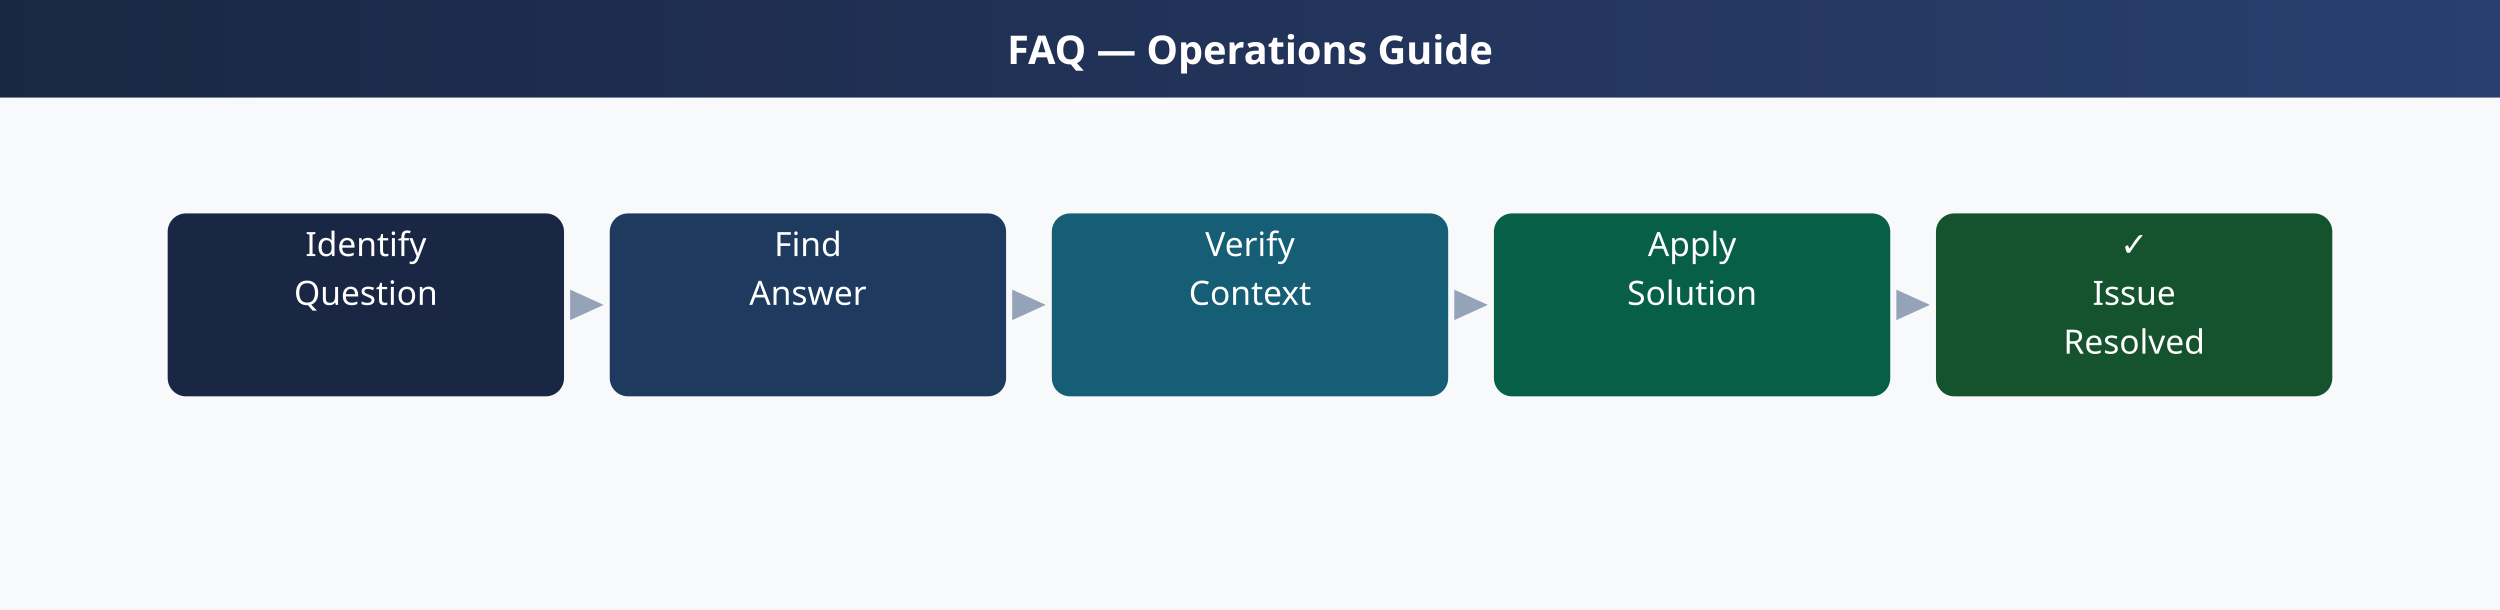
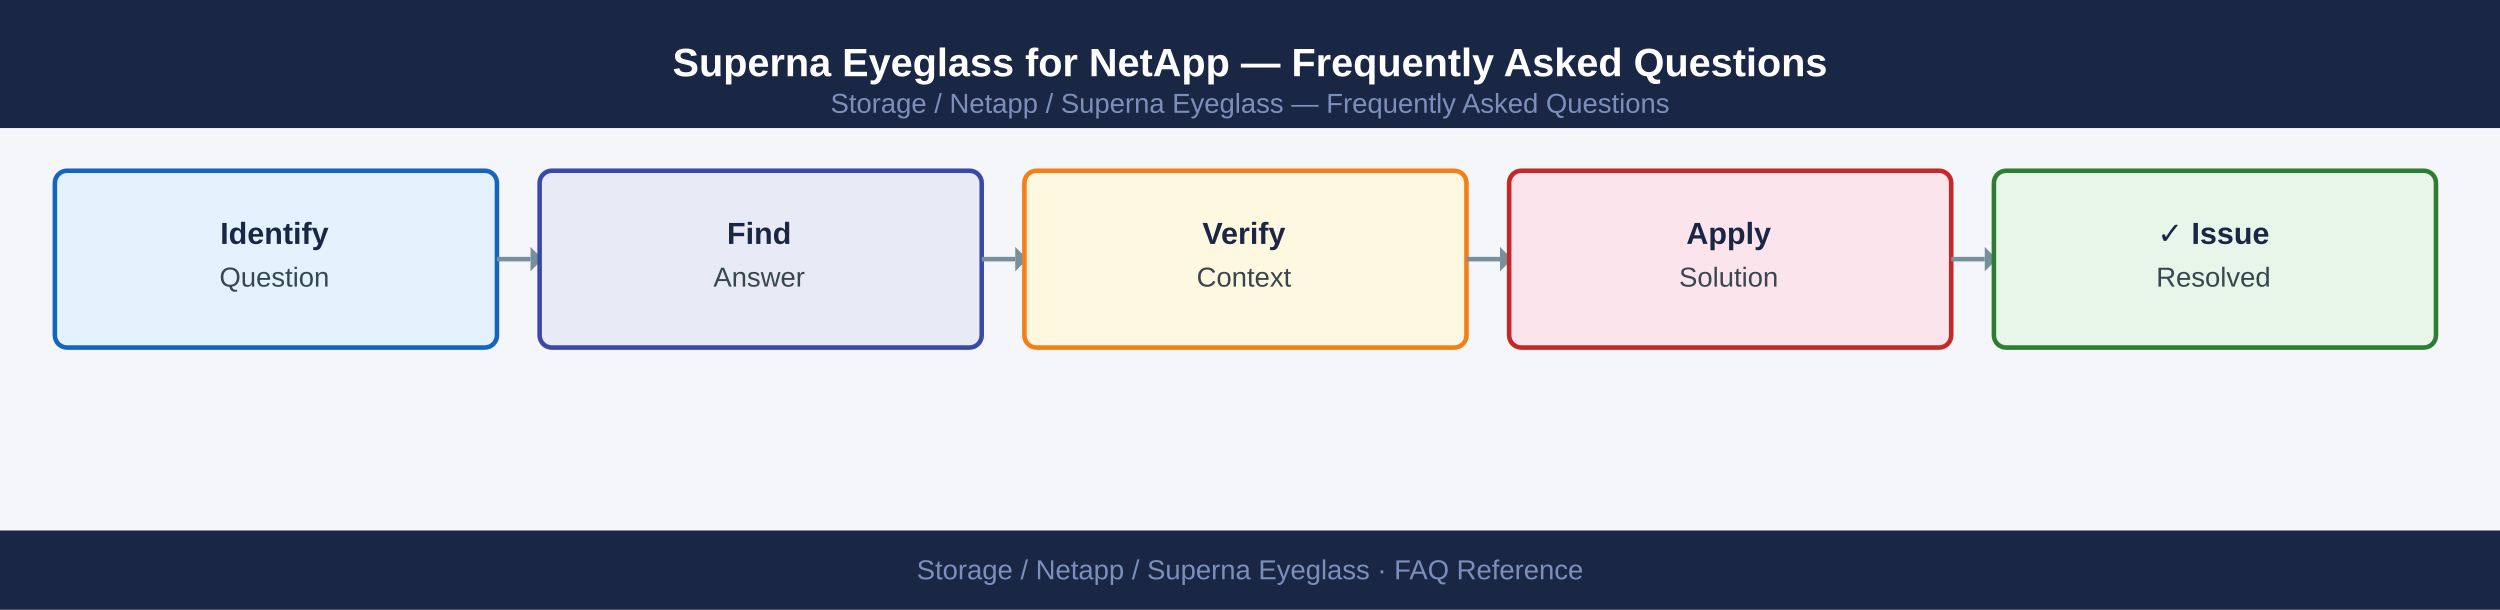
- <svg xmlns="http://www.w3.org/2000/svg" width="820" height="200">
-   <defs>
-     <linearGradient id="hdr" x1="0" y1="0" x2="1" y2="0">
-       <stop offset="0%" style="stop-color:#1a2744" />
-       <stop offset="100%" style="stop-color:#2a3f6f" />
-     </linearGradient>
-   </defs>
-   <rect width="820" height="200" fill="#f8f9fa" />
-   <rect width="820" height="32" fill="url(#hdr)" />
-   <text x="410" y="21" fill="white" font-family="sans-serif" font-size="13" font-weight="bold" text-anchor="middle">FAQ — Operations Guide</text>
-   <rect x="55" y="70" width="130" height="60" rx="6" fill="#1a2744" />
-   <text x="120" y="84" fill="white" font-family="sans-serif" font-size="11" text-anchor="middle">Identify</text>
-   <text x="120" y="100" fill="white" font-family="sans-serif" font-size="11" text-anchor="middle">Question</text>
-   <polygon points="187,95 198,100 187,105" fill="#94a3b8" />
-   <rect x="200" y="70" width="130" height="60" rx="6" fill="#1e3a5f" />
-   <text x="265" y="84" fill="white" font-family="sans-serif" font-size="11" text-anchor="middle">Find</text>
-   <text x="265" y="100" fill="white" font-family="sans-serif" font-size="11" text-anchor="middle">Answer</text>
-   <polygon points="332,95 343,100 332,105" fill="#94a3b8" />
-   <rect x="345" y="70" width="130" height="60" rx="6" fill="#155e75" />
-   <text x="410" y="84" fill="white" font-family="sans-serif" font-size="11" text-anchor="middle">Verify</text>
-   <text x="410" y="100" fill="white" font-family="sans-serif" font-size="11" text-anchor="middle">Context</text>
-   <polygon points="477,95 488,100 477,105" fill="#94a3b8" />
-   <rect x="490" y="70" width="130" height="60" rx="6" fill="#065f46" />
-   <text x="555" y="84" fill="white" font-family="sans-serif" font-size="11" text-anchor="middle">Apply</text>
-   <text x="555" y="100" fill="white" font-family="sans-serif" font-size="11" text-anchor="middle">Solution</text>
-   <polygon points="622,95 633,100 622,105" fill="#94a3b8" />
-   <rect x="635" y="70" width="130" height="60" rx="6" fill="#14532d" />
-   <text x="700" y="84" fill="white" font-family="sans-serif" font-size="11" text-anchor="middle">✓</text>
-   <text x="700" y="100" fill="white" font-family="sans-serif" font-size="11" text-anchor="middle">Issue</text>
-   <text x="700" y="116" fill="white" font-family="sans-serif" font-size="11" text-anchor="middle">Resolved</text>
+ <svg xmlns="http://www.w3.org/2000/svg" width="820" height="200" font-family="'Segoe UI',Arial,sans-serif">
+   <rect width="820" height="200" fill="#f4f6f9" />
+   <rect x="0" y="0" width="820" height="42" fill="#1a2744" />
+   <text x="410" y="25" text-anchor="middle" fill="white" font-size="13" font-weight="700">Superna Eyeglass for NetApp — Frequently Asked Questions</text>
+   <text x="410" y="37" text-anchor="middle" fill="#7a8fbb" font-size="9">Storage / Netapp / Superna Eyeglass — Frequently Asked Questions</text>
+   <rect x="18" y="56" width="145" height="58" fill="#e3f2fd" rx="4" stroke="#1565c0" stroke-width="1.5" />
+   <text x="90" y="80" text-anchor="middle" fill="#1a2744" font-size="10" font-weight="700">Identify</text>
+   <text x="90" y="94" text-anchor="middle" fill="#37474f" font-size="9">Question</text>
+   <line x1="163" y1="85" x2="174" y2="85" stroke="#78909c" stroke-width="1.5" />
+   <polygon points="174,81 178,85 174,89" fill="#78909c" />
+   <rect x="177" y="56" width="145" height="58" fill="#e8eaf6" rx="4" stroke="#3949ab" stroke-width="1.5" />
+   <text x="249" y="80" text-anchor="middle" fill="#1a2744" font-size="10" font-weight="700">Find</text>
+   <text x="249" y="94" text-anchor="middle" fill="#37474f" font-size="9">Answer</text>
+   <line x1="322" y1="85" x2="333" y2="85" stroke="#78909c" stroke-width="1.5" />
+   <polygon points="333,81 337,85 333,89" fill="#78909c" />
+   <rect x="336" y="56" width="145" height="58" fill="#fff8e1" rx="4" stroke="#f57f17" stroke-width="1.5" />
+   <text x="408" y="80" text-anchor="middle" fill="#1a2744" font-size="10" font-weight="700">Verify</text>
+   <text x="408" y="94" text-anchor="middle" fill="#37474f" font-size="9">Context</text>
+   <line x1="481" y1="85" x2="492" y2="85" stroke="#78909c" stroke-width="1.5" />
+   <polygon points="492,81 496,85 492,89" fill="#78909c" />
+   <rect x="495" y="56" width="145" height="58" fill="#fce4ec" rx="4" stroke="#c62828" stroke-width="1.5" />
+   <text x="567" y="80" text-anchor="middle" fill="#1a2744" font-size="10" font-weight="700">Apply</text>
+   <text x="567" y="94" text-anchor="middle" fill="#37474f" font-size="9">Solution</text>
+   <line x1="640" y1="85" x2="651" y2="85" stroke="#78909c" stroke-width="1.5" />
+   <polygon points="651,81 655,85 651,89" fill="#78909c" />
+   <rect x="654" y="56" width="145" height="58" fill="#e8f5e9" rx="4" stroke="#2e7d32" stroke-width="1.5" />
+   <text x="726" y="80" text-anchor="middle" fill="#1a2744" font-size="10" font-weight="700">✓ Issue</text>
+   <text x="726" y="94" text-anchor="middle" fill="#37474f" font-size="9">Resolved</text>
+   <rect x="0" y="174" width="820" height="26" fill="#1a2744" />
+   <text x="410" y="190" text-anchor="middle" fill="#7a8fbb" font-size="9">Storage / Netapp / Superna Eyeglass · FAQ Reference</text>
</svg>
